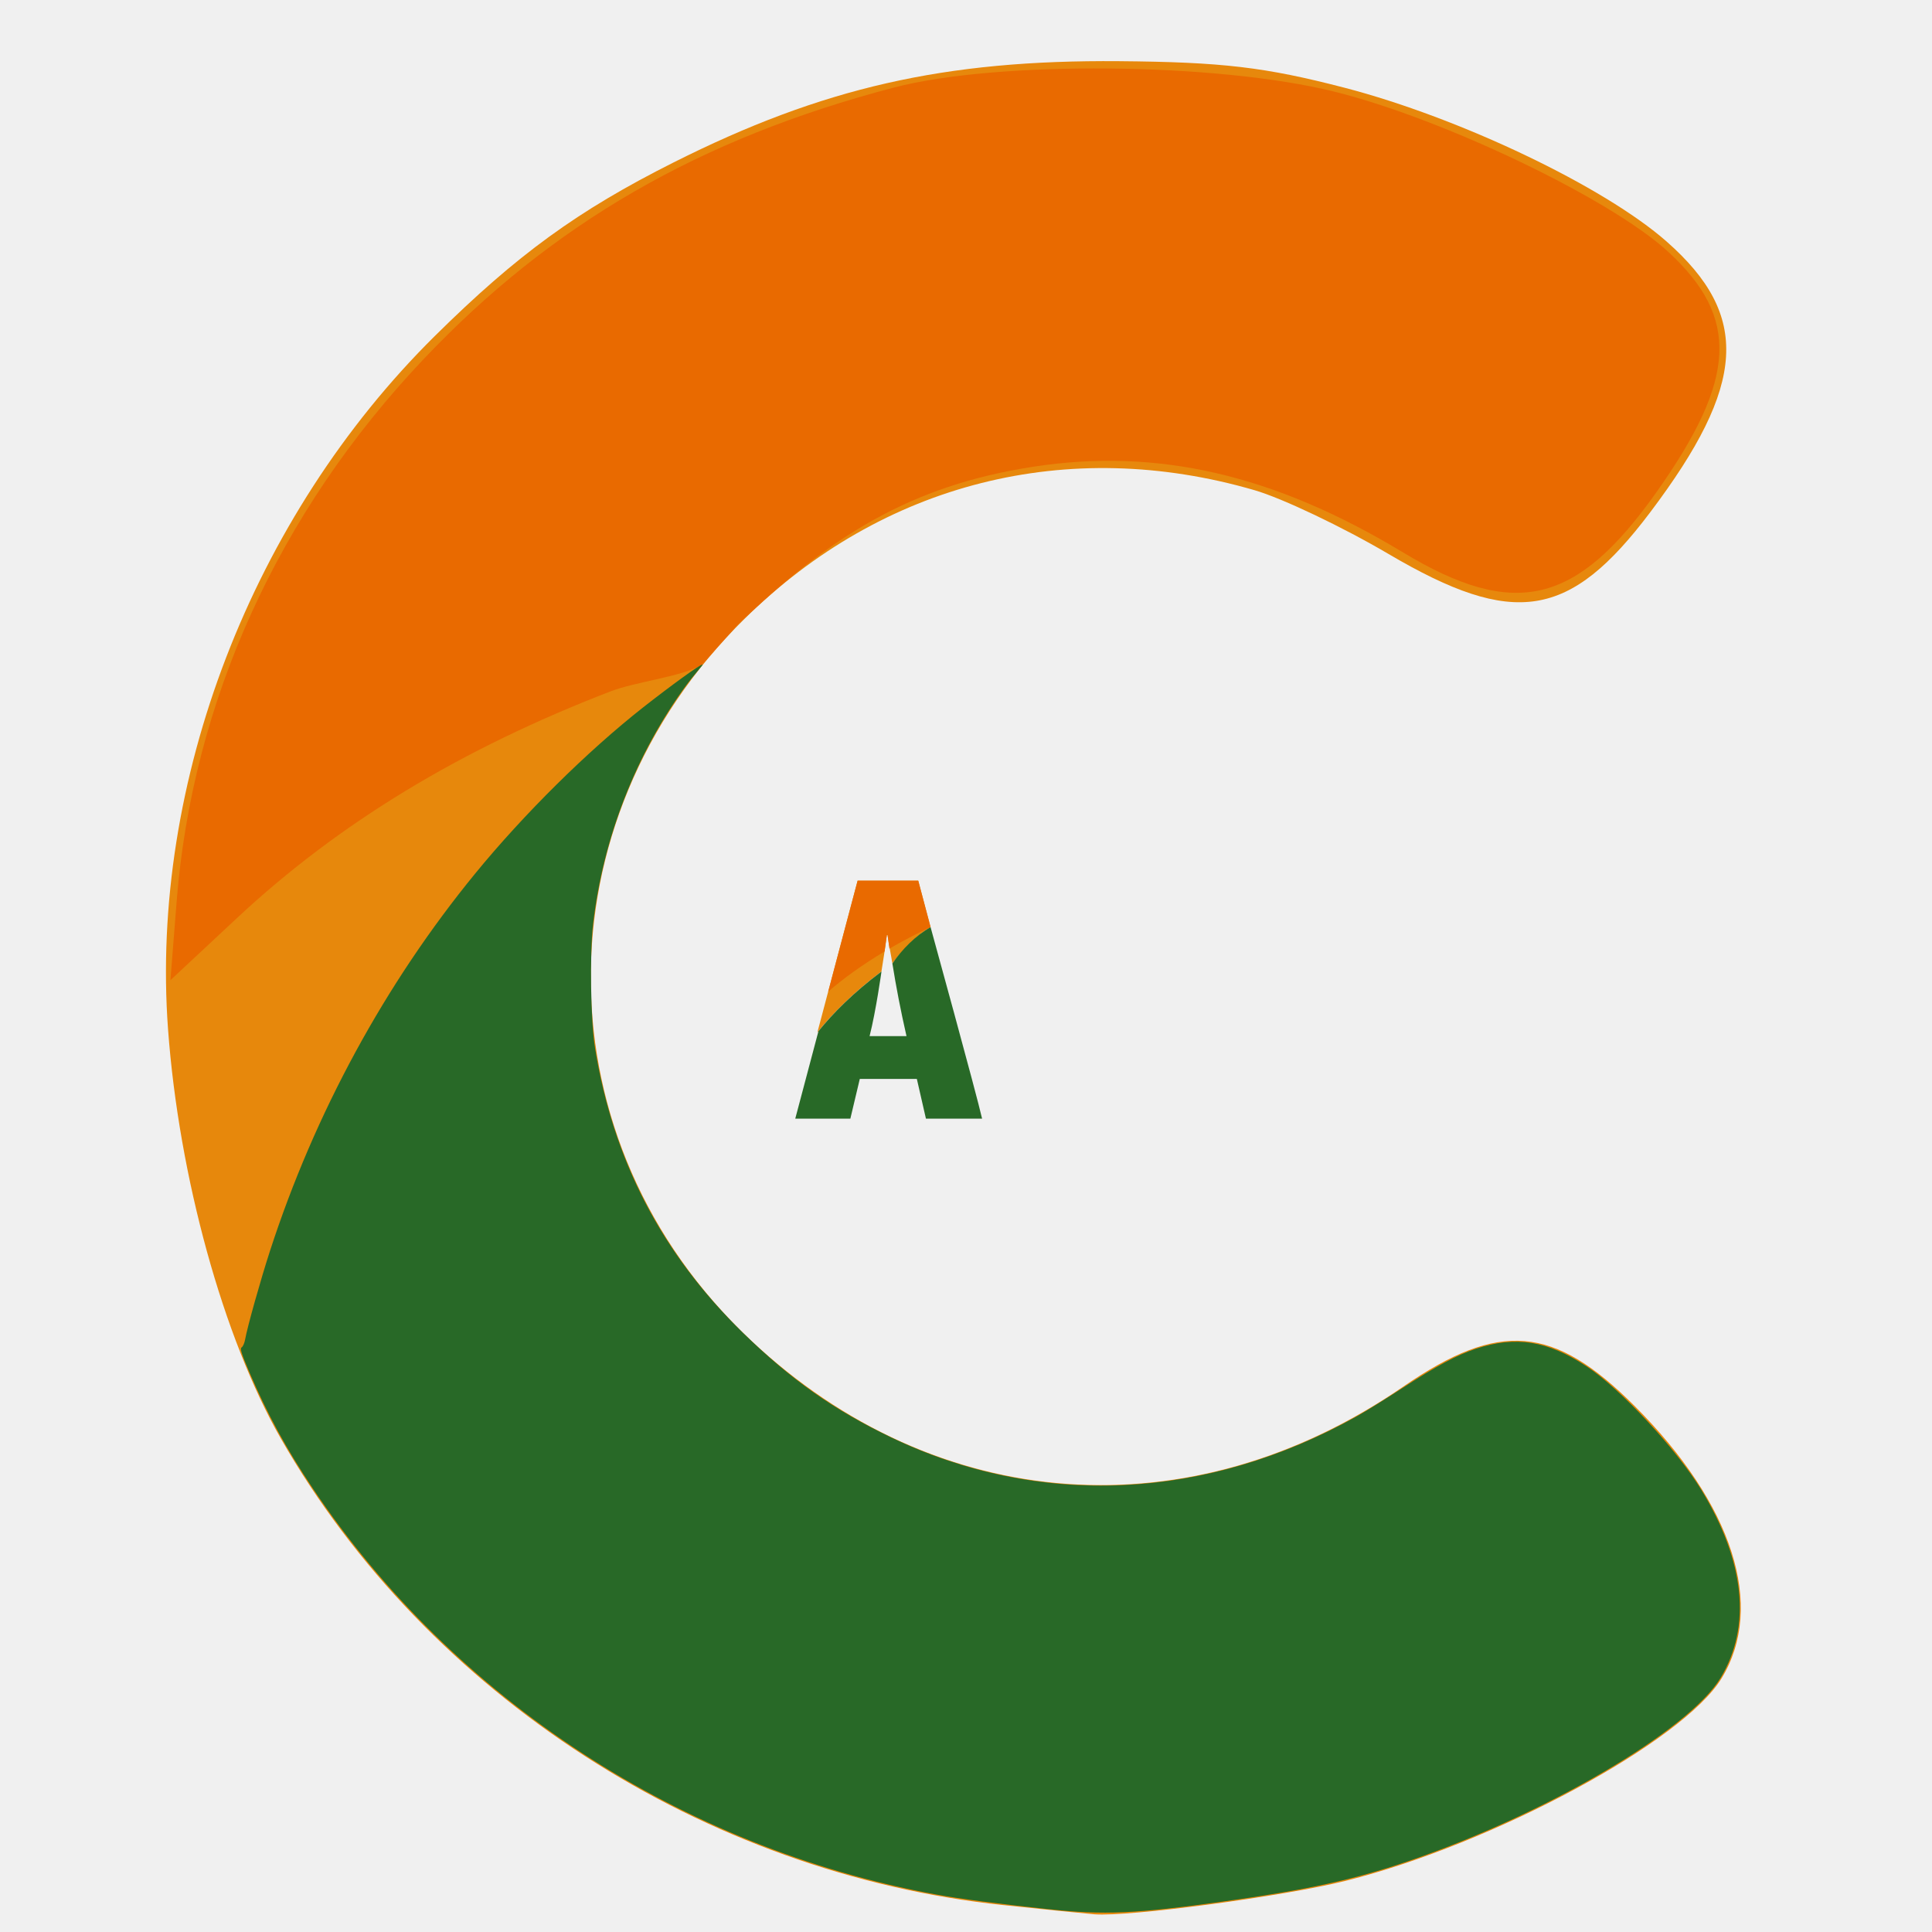
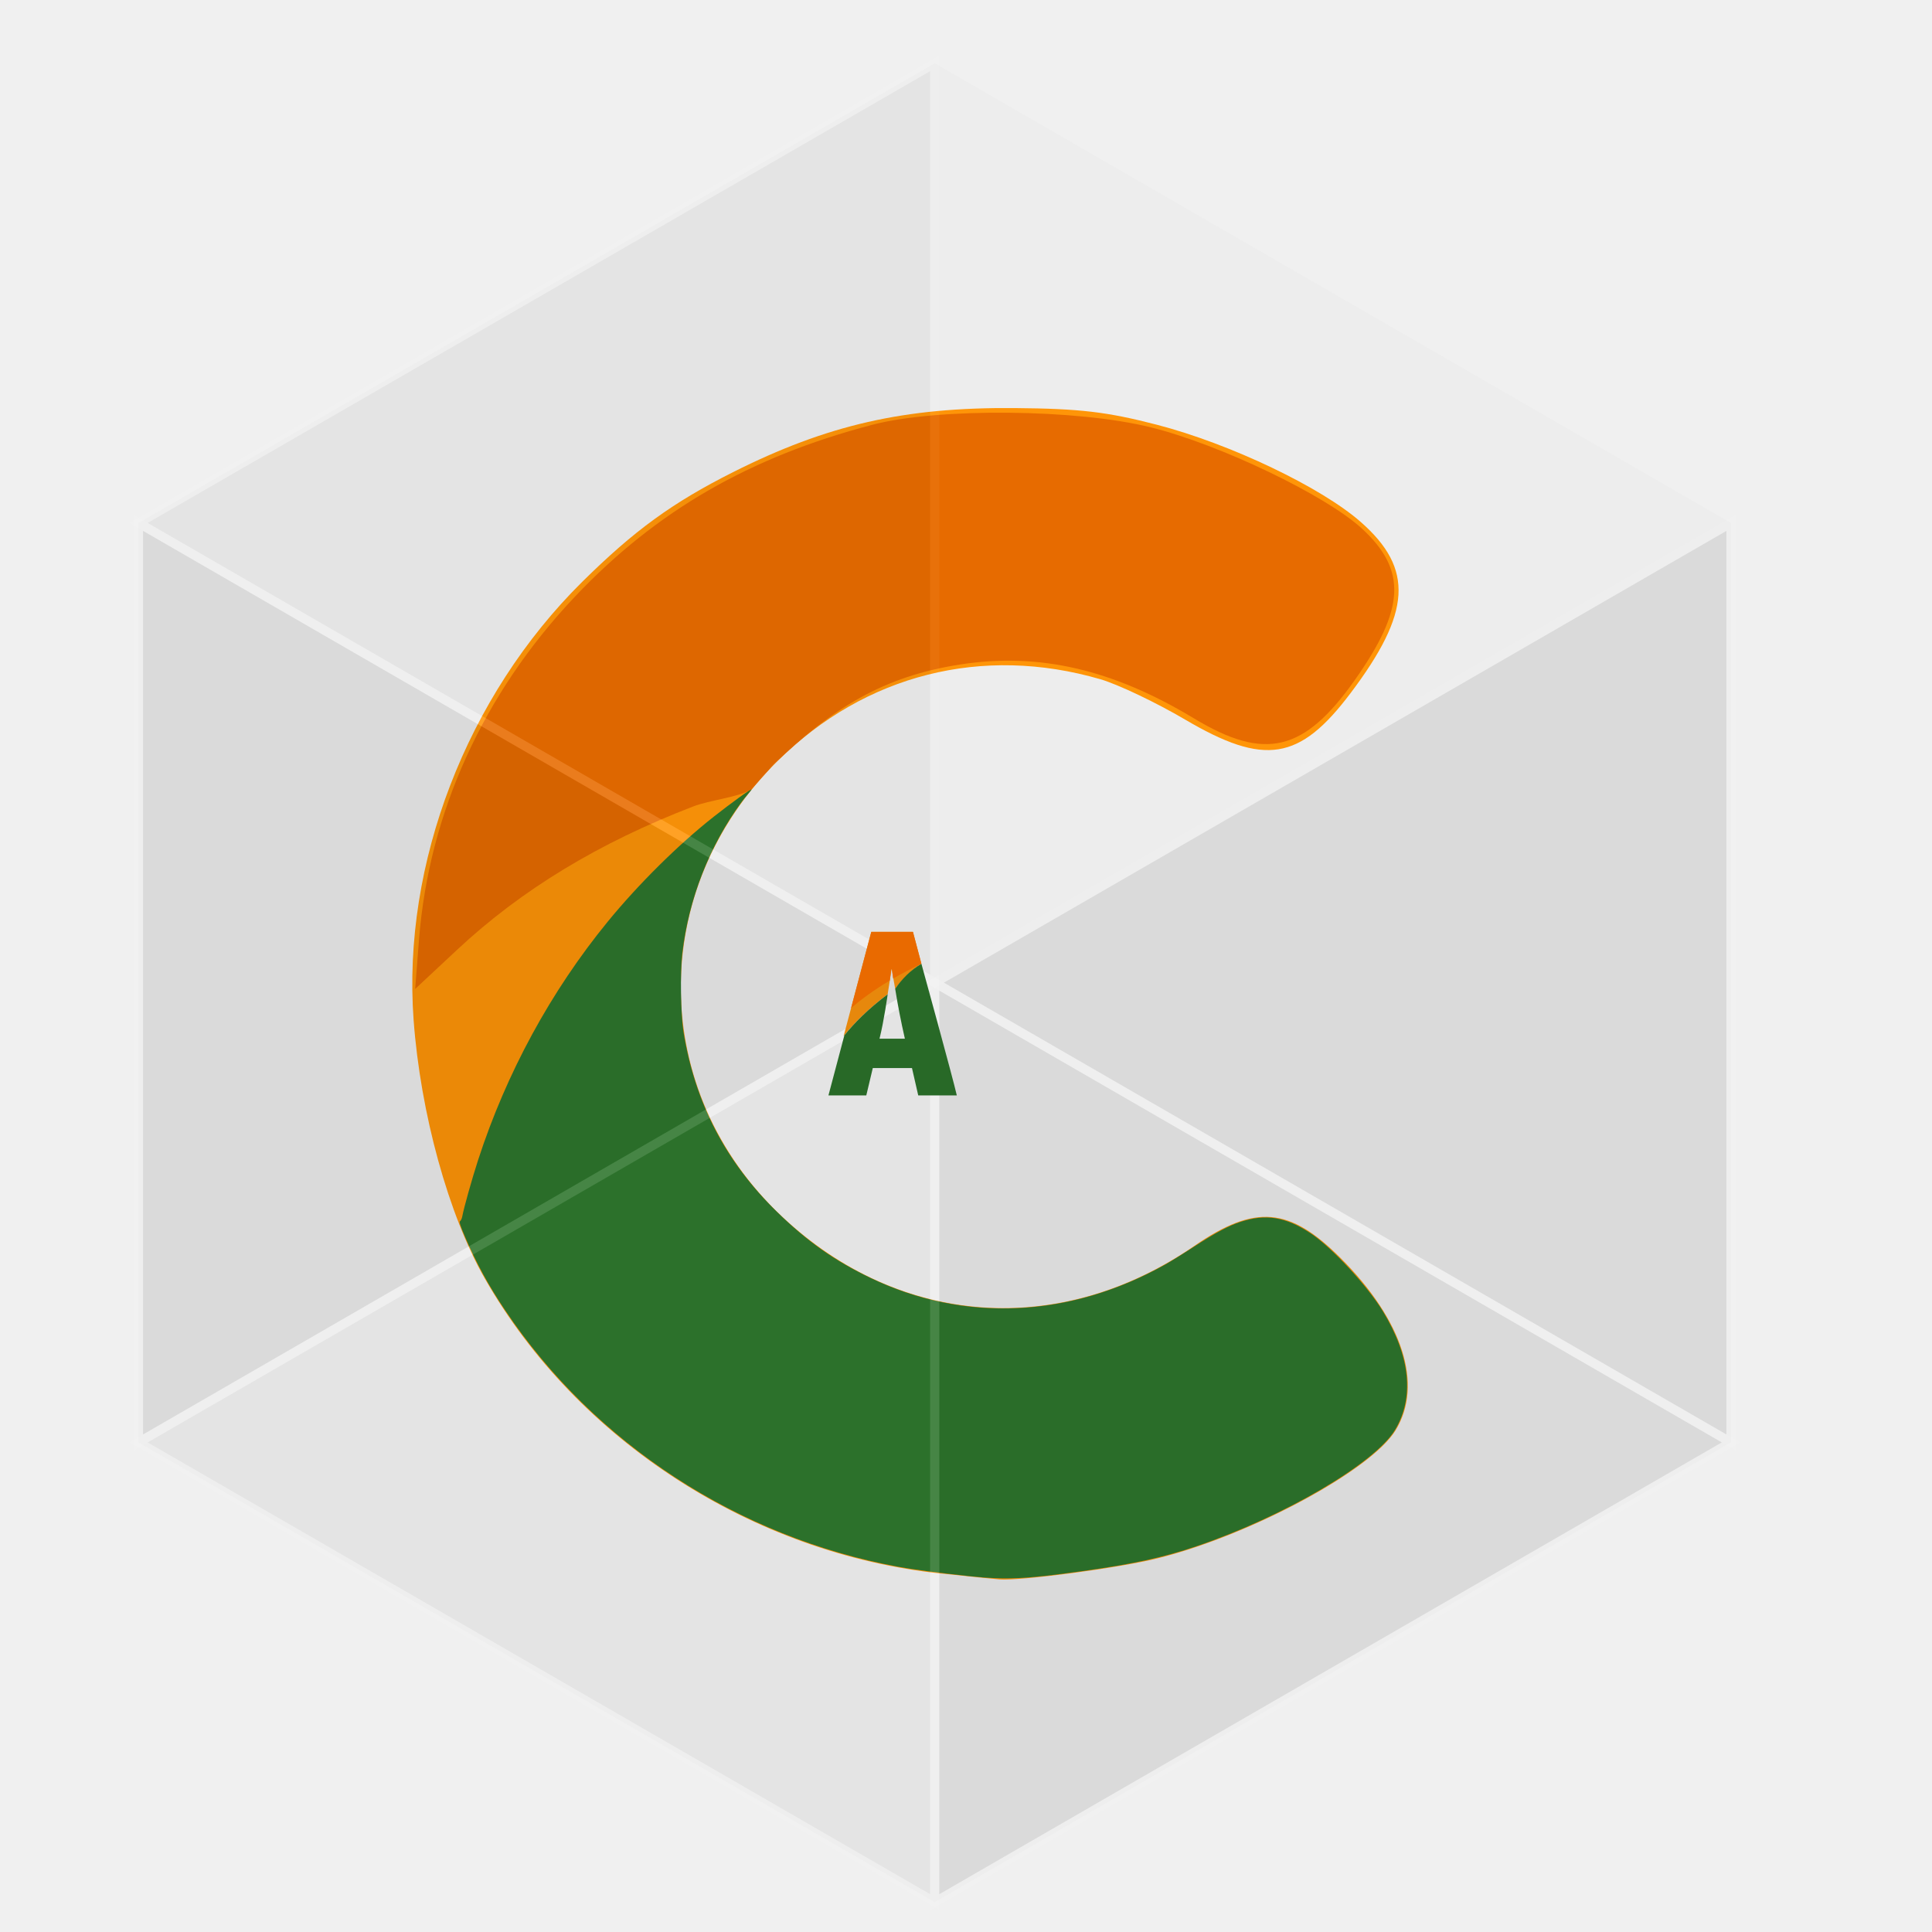
<svg xmlns="http://www.w3.org/2000/svg" width="100mm" height="100mm" viewBox="0 0 100 100" version="1.1" id="svg8">
  <defs id="defs2" />
  <g id="layer1" transform="translate(0,-197)">
-     <g transform="matrix(0.4618168,0,0,0.4618168,-15.44624,158.8301)" id="layer1-7">
-       <g transform="matrix(0.5017363,0,0,0.5017363,411.0325,-363.2966)" id="g4962">
-         <g id="g4783-0" transform="matrix(8.271636,0,0,8.271636,597.2217,28.63562)">
-           <path id="path3808-5-5" d="m -136.089,155.439 c -8.077,-0.853 -15.549,-5.679 -19.508,-12.599 -1.554,-2.717 -2.754,-7.069 -3.047,-11.057 -0.49,-6.674 2.267,-13.836 7.207,-18.72 2.217,-2.192 3.853,-3.382 6.437,-4.681 4.03,-2.027 7.331,-2.778 12.039,-2.739 2.784,0.023 3.944,0.16 6.085,0.716 3.123,0.812 7.016,2.67 8.703,4.155 2.268,1.997 2.156,3.864 -0.441,7.308 -2.177,2.889 -3.674,3.128 -7.072,1.128 -1.237,-0.728 -2.865,-1.503 -3.619,-1.722 -5.04,-1.465 -10.035,-0.205 -13.773,3.476 -5.597,5.512 -5.523,14.126 0.167,19.477 5.026,4.725 11.876,5.213 17.629,1.254 2.592,-1.784 4.059,-1.661 6.242,0.523 2.662,2.662 3.539,5.407 2.35,7.358 -1.041,1.708 -6.171,4.472 -10.147,5.467 -1.671,0.418 -5.857,0.976 -6.786,0.905 -0.218,-0.017 -1.328,-0.129 -2.466,-0.249 z" style="fill:#e7880c;stroke-width:0.265" />
-           <path id="path3804-9-5" d="m -158.412,128.344 c 0.425,-5.409 2.749,-10.516 6.665,-14.649 3.466,-3.658 7.459,-5.965 12.7,-7.338 2.801,-0.734 8.733,-0.679 11.906,0.11 2.951,0.734 7.468,2.901 9.012,4.325 1.929,1.778 1.849,3.424 -0.312,6.481 -2.165,3.062 -3.834,3.458 -6.865,1.628 -3.47,-2.095 -6.615,-2.822 -9.971,-2.306 -3.317,0.51 -5.48,1.872 -7.979,4.267 -0.406,0.447 -0.573,0.636 -0.957,1.074 -0.537,0.33 -1.79,0.459 -2.486,0.728 -4.035,1.554 -7.34,3.559 -10.081,6.118 l -1.799,1.679 z" style="fill:#e96a00;fill-opacity:1;stroke-width:0.265" />
-           <path transform="matrix(0.2645833,0,0,0.2645833,-76.99193,-65.10403)" id="path3818-4-1" d="m -218.678,833.975 c -5.348,-0.57 -9.102,-1.062 -11.607,-1.521 -25.857,-4.738 -49.123,-19.903 -63.529,-41.409 -2.731,-4.077 -4.653,-7.594 -6.487,-11.874 -0.796,-1.856 -0.979,-2.44 -0.797,-2.542 0.13,-0.073 0.291,-0.435 0.358,-0.804 0.237,-1.311 1.573,-6.067 2.545,-9.062 4.562,-14.05 11.744,-27.258 20.926,-38.485 4.973,-6.08 11.471,-12.51 17.162,-16.982 2.726,-2.142 5.949,-4.492 6.069,-4.372 0.042,0.042 -1.018,1.224 -1.602,2.02 -5.205,7.091 -8.556,15.649 -9.578,24.461 -0.356,3.068 -0.253,9.898 0.191,12.64 1.856,11.466 6.809,21 15.122,29.111 4.848,4.73 9.265,7.851 15.045,10.629 15.128,7.271 32.208,6.499 47.643,-2.155 0.915,-0.513 2.989,-1.799 4.61,-2.857 3.375,-2.205 5.532,-3.36 7.478,-4.004 4.097,-1.356 7.355,-0.833 11.361,1.822 3.42,2.267 9.141,8.435 11.67,12.584 4.442,7.286 5.123,13.935 1.965,19.177 -3.242,5.381 -17.916,13.979 -32.028,18.765 -5.453,1.85 -10.192,2.879 -18.686,4.06 -9.044,1.257 -12.19,1.398 -17.832,0.797 z" style="fill:#286927;fill-opacity:1;stroke-width:0.179" />
-         </g>
-         <g transform="matrix(2.147437,0,0,2.147437,-390.93,885.568)" id="g4793">
-           <flowRoot transform="matrix(0.9495089,0,0,0.9495089,18.33156,-549.0104)" style="font-style:normal;font-weight:normal;font-size:40px;line-height:1.25;font-family:sans-serif;letter-spacing:0px;word-spacing:0px;fill:#286927;fill-opacity:1;stroke:none" id="flowRoot4625" xml:space="preserve">
-             <flowRegion style="fill:#286927;fill-opacity:1" id="flowRegion4627">
-               <rect style="fill:#286927;fill-opacity:1" y="665.931" x="-125.259" height="165.665" width="349.513" id="rect4629" />
-             </flowRegion>
-             <flowPara style="font-style:normal;font-variant:normal;font-weight:normal;font-stretch:normal;font-family:'Tw Cen MT Condensed Extra Bold';-inkscape-font-specification:'Tw Cen MT Condensed Extra Bold, ';fill:#286927;fill-opacity:1" id="flowPara4631">TARIJA</flowPara>
-           </flowRoot>
-           <g transform="translate(-6.425595,-4.346726)" id="g4736">
-             <path style="font-style:normal;font-variant:normal;font-weight:normal;font-stretch:normal;font-size:40px;line-height:1.25;font-family:'Tw Cen MT Condensed Extra Bold';-inkscape-font-specification:'Tw Cen MT Condensed Extra Bold, ';letter-spacing:0px;word-spacing:0px;fill:#e7880c;fill-opacity:1;stroke:none;stroke-width:0.95" d="m -72.764,97.465 -4.187,15.79 c 1.446,-1.818 3.58,-4.016 6.667,-6.344 0.211,-1.274 0.398,-2.537 0.561,-3.789 h 0.074 c 0.125,0.986 0.341,1.943 0.503,2.96 0.623,-0.844 2.371,-2.851 3.972,-3.784 l -1.285,-4.833 z" id="path4659-8" />
-             <path style="font-style:normal;font-variant:normal;font-weight:normal;font-stretch:normal;font-size:40px;line-height:1.25;font-family:'Tw Cen MT Condensed Extra Bold';-inkscape-font-specification:'Tw Cen MT Condensed Extra Bold, ';letter-spacing:0px;word-spacing:0px;fill:#e96a00;fill-opacity:1;stroke:none;stroke-width:3.589" d="M 15.992,614.438 4.43,658.043 c 5.784,-4.985 13.066,-10.354 22.16,-15.771 0.316,-2.159 0.62,-4.314 0.898,-6.457 h 0.279 c 0.223,1.764 0.466,3.545 0.721,5.336 4.874,-2.827 10.255,-5.658 16.18,-8.447 l -4.844,-18.266 z" transform="matrix(0.2645833,0,0,0.2645833,-76.99193,-65.10403)" id="path4659" />
-             <path style="font-style:normal;font-variant:normal;font-weight:normal;font-stretch:normal;font-size:40px;line-height:1.25;font-family:'Tw Cen MT Condensed Extra Bold';-inkscape-font-specification:'Tw Cen MT Condensed Extra Bold, ';letter-spacing:0px;word-spacing:0px;fill:#286927;fill-opacity:1;stroke:none;stroke-width:0.95" d="m -65.174,102.299 c -1.581,0.904 -2.982,2.327 -3.972,3.784 0.385,2.429 0.872,4.945 1.468,7.554 h -3.839 c 0.666,-2.621 1.238,-6.726 1.238,-6.726 -3.015,2.273 -5.114,4.419 -6.558,6.212 l -2.413,9.101 h 5.731 l 0.983,-4.136 h 5.934 l 0.946,4.136 h 5.842 c -0.585,-2.597 -5.359,-19.924 -5.359,-19.924 z" id="path4659-8-5" />
-           </g>
+     <g transform="matrix(0.4759145,0,0,0.4759145,7.166756,200.2716)" id="g1126">
+       <polygon style="fill:#ededed;fill-opacity:1" points="86.6,200 0,150 0,50 86.6,0 173.2,50 173.2,150 " id="polygon1095" />
+       <g transform="matrix(3.450152,0,0,3.450152,-301.4806,-272.4994)" id="g992-9">
+         <path style="fill:#ff9508;fill-opacity:1;stroke-width:0.195" d="m 112.697,126.594 c -5.959,-0.629 -11.473,-4.19 -14.394,-9.296 -1.147,-2.005 -2.032,-5.216 -2.248,-8.158 -0.362,-4.924 1.673,-10.209 5.318,-13.812 1.636,-1.617 2.843,-2.495 4.75,-3.454 2.973,-1.495 5.409,-2.05 8.882,-2.021 2.054,0.017 2.91,0.118 4.49,0.528 2.304,0.599 5.177,1.97 6.421,3.066 1.674,1.473 1.591,2.851 -0.325,5.392 -1.607,2.132 -2.711,2.308 -5.218,0.832 -0.912,-0.537 -2.114,-1.109 -2.671,-1.271 -3.719,-1.081 -7.404,-0.151 -10.162,2.565 -4.13,4.067 -4.075,10.423 0.124,14.37 3.708,3.486 8.762,3.846 13.007,0.925 1.913,-1.316 2.995,-1.225 4.606,0.386 1.964,1.964 2.611,3.99 1.734,5.429 -0.768,1.26 -4.553,3.299 -7.487,4.033 -1.233,0.309 -4.321,0.72 -5.007,0.668 -0.161,-0.012 -0.98,-0.095 -1.82,-0.184 z" id="path3808-5-8" />
+         <path style="fill:#e76b00;fill-opacity:1;stroke:none;stroke-width:0.195;stroke-opacity:1" d="m 96.226,106.603 c 0.314,-3.991 2.028,-7.759 4.918,-10.809 2.557,-2.699 5.503,-4.401 9.37,-5.414 2.067,-0.541 6.443,-0.501 8.785,0.081 2.177,0.541 5.51,2.141 6.65,3.191 1.423,1.312 1.365,2.526 -0.23,4.782 -1.598,2.259 -2.828,2.551 -5.065,1.201 -2.56,-1.546 -4.88,-2.082 -7.357,-1.701 -2.447,0.376 -4.043,1.381 -5.887,3.148 -0.3,0.33 -0.423,0.469 -0.706,0.792 -0.396,0.244 -1.321,0.339 -1.835,0.537 -2.977,1.146 -5.415,2.626 -7.438,4.514 l -1.327,1.239 z" id="path3804-9-2" />
+         <path style="fill:#2e762d;fill-opacity:1;stroke-width:0.035" d="m 113.611,126.678 c -1.044,-0.111 -1.777,-0.207 -2.266,-0.297 -5.048,-0.925 -9.59,-3.885 -12.402,-8.084 -0.533,-0.796 -0.908,-1.482 -1.266,-2.318 -0.155,-0.362 -0.191,-0.476 -0.156,-0.496 0.025,-0.014 0.057,-0.085 0.07,-0.157 0.046,-0.256 0.307,-1.184 0.497,-1.769 0.891,-2.743 2.293,-5.321 4.085,-7.513 0.971,-1.187 2.239,-2.442 3.35,-3.315 0.532,-0.418 1.161,-0.877 1.185,-0.853 0.008,0.008 -0.199,0.239 -0.313,0.394 -1.016,1.384 -1.67,3.055 -1.87,4.775 -0.07,0.599 -0.049,1.932 0.037,2.467 0.362,2.238 1.329,4.1 2.952,5.683 0.946,0.923 1.809,1.533 2.937,2.075 2.953,1.419 6.287,1.269 9.301,-0.421 0.179,-0.1 0.584,-0.351 0.9,-0.558 0.659,-0.43 1.08,-0.656 1.46,-0.782 0.8,-0.265 1.436,-0.163 2.218,0.356 0.668,0.443 1.784,1.647 2.278,2.457 0.867,1.422 1,2.72 0.384,3.744 -0.633,1.05 -3.498,2.729 -6.252,3.663 -1.065,0.361 -1.99,0.562 -3.648,0.793 -1.765,0.245 -2.38,0.273 -3.481,0.156 z" id="path3818-4-3" />
+       </g>
+       <polygon style="opacity:0.04;stroke:#ffffff;stroke-miterlimit:10" stroke-miterlimit="10" enable-background="new    " points="86.6,100 86.6,0 0,50 " id="polygon1099" />
+       <polygon style="opacity:0.04;stroke:#ffffff;stroke-miterlimit:10" stroke-miterlimit="10" enable-background="new    " points="86.6,100 0,150 86.6,200 " id="polygon1101" />
+       <polygon style="opacity:0.08;stroke:#ffffff;stroke-miterlimit:10" stroke-miterlimit="10" enable-background="new    " points="173.2,50 86.6,100 173.2,150 " id="polygon1103" />
+       <polygon style="fill-opacity:0" points="0,150 86.6,100 0,50 " id="polygon1105" />
+       <polygon style="opacity:0.08;stroke:#ffffff;stroke-miterlimit:10" stroke-miterlimit="10" enable-background="new    " points="86.6,200 173.2,150 86.6,100 " id="polygon1107" />
+       <polygon transform="translate(-86.6,50)" style="opacity:0.08;stroke:#ffffff;stroke-miterlimit:10" stroke-miterlimit="10" enable-background="new    " points="86.6,0 86.6,100 173.2,50 " id="polygon1109" />
+       <g transform="matrix(0.7183345,0,0,0.7183345,136.5853,27.58396)" id="g4793-1">
+         <flowRoot transform="matrix(0.9495089,0,0,0.9495089,18.33156,-549.0104)" style="font-style:normal;font-weight:normal;font-size:40px;line-height:1.25;font-family:sans-serif;letter-spacing:0px;word-spacing:0px;fill:#286927;fill-opacity:1;stroke:none" id="flowRoot4625-9" xml:space="preserve">
+           <flowRegion style="fill:#286927;fill-opacity:1" id="flowRegion4627-3">
+             <rect style="fill:#286927;fill-opacity:1" y="665.931" x="-125.259" height="165.665" width="349.513" id="rect4629-8" />
+           </flowRegion>
+           <flowPara style="font-style:normal;font-variant:normal;font-weight:normal;font-stretch:normal;font-family:'Tw Cen MT Condensed Extra Bold';-inkscape-font-specification:'Tw Cen MT Condensed Extra Bold, ';fill:#286927;fill-opacity:1" id="flowPara4631-3">TARIJA</flowPara>
+         </flowRoot>
+         <g transform="translate(-6.425595,-4.346726)" id="g4736-9">
+           <path style="font-style:normal;font-variant:normal;font-weight:normal;font-stretch:normal;font-size:40px;line-height:1.25;font-family:'Tw Cen MT Condensed Extra Bold';-inkscape-font-specification:'Tw Cen MT Condensed Extra Bold, ';letter-spacing:0px;word-spacing:0px;fill:#e7880c;fill-opacity:1;stroke:none;stroke-width:0.95" d="m -72.764,97.465 -4.187,15.79 c 1.446,-1.818 3.58,-4.016 6.667,-6.344 0.211,-1.274 0.398,-2.537 0.561,-3.789 h 0.074 c 0.125,0.986 0.341,1.943 0.503,2.96 0.623,-0.844 2.371,-2.851 3.972,-3.784 l -1.285,-4.833 z" id="path4659-8-7" />
+           <path style="font-style:normal;font-variant:normal;font-weight:normal;font-stretch:normal;font-size:40px;line-height:1.25;font-family:'Tw Cen MT Condensed Extra Bold';-inkscape-font-specification:'Tw Cen MT Condensed Extra Bold, ';letter-spacing:0px;word-spacing:0px;fill:#e96a00;fill-opacity:1;stroke:none;stroke-width:3.589" d="M 15.992,614.438 4.43,658.043 c 5.784,-4.985 13.066,-10.354 22.16,-15.771 0.316,-2.159 0.62,-4.314 0.898,-6.457 h 0.279 c 0.223,1.764 0.466,3.545 0.721,5.336 4.874,-2.827 10.255,-5.658 16.18,-8.447 l -4.844,-18.266 z" transform="matrix(0.2645833,0,0,0.2645833,-76.99193,-65.10403)" id="path4659-81" />
+           <path style="font-style:normal;font-variant:normal;font-weight:normal;font-stretch:normal;font-size:40px;line-height:1.25;font-family:'Tw Cen MT Condensed Extra Bold';-inkscape-font-specification:'Tw Cen MT Condensed Extra Bold, ';letter-spacing:0px;word-spacing:0px;fill:#286927;fill-opacity:1;stroke:none;stroke-width:0.95" d="m -65.174,102.299 c -1.581,0.904 -2.982,2.327 -3.972,3.784 0.385,2.429 0.872,4.945 1.468,7.554 h -3.839 c 0.666,-2.621 1.238,-6.726 1.238,-6.726 -3.015,2.273 -5.114,4.419 -6.558,6.212 l -2.413,9.101 h 5.731 l 0.983,-4.136 h 5.934 l 0.946,4.136 h 5.842 c -0.585,-2.597 -5.359,-19.924 -5.359,-19.924 z" id="path4659-8-5-1" />
        </g>
      </g>
    </g>
  </g>
</svg>
